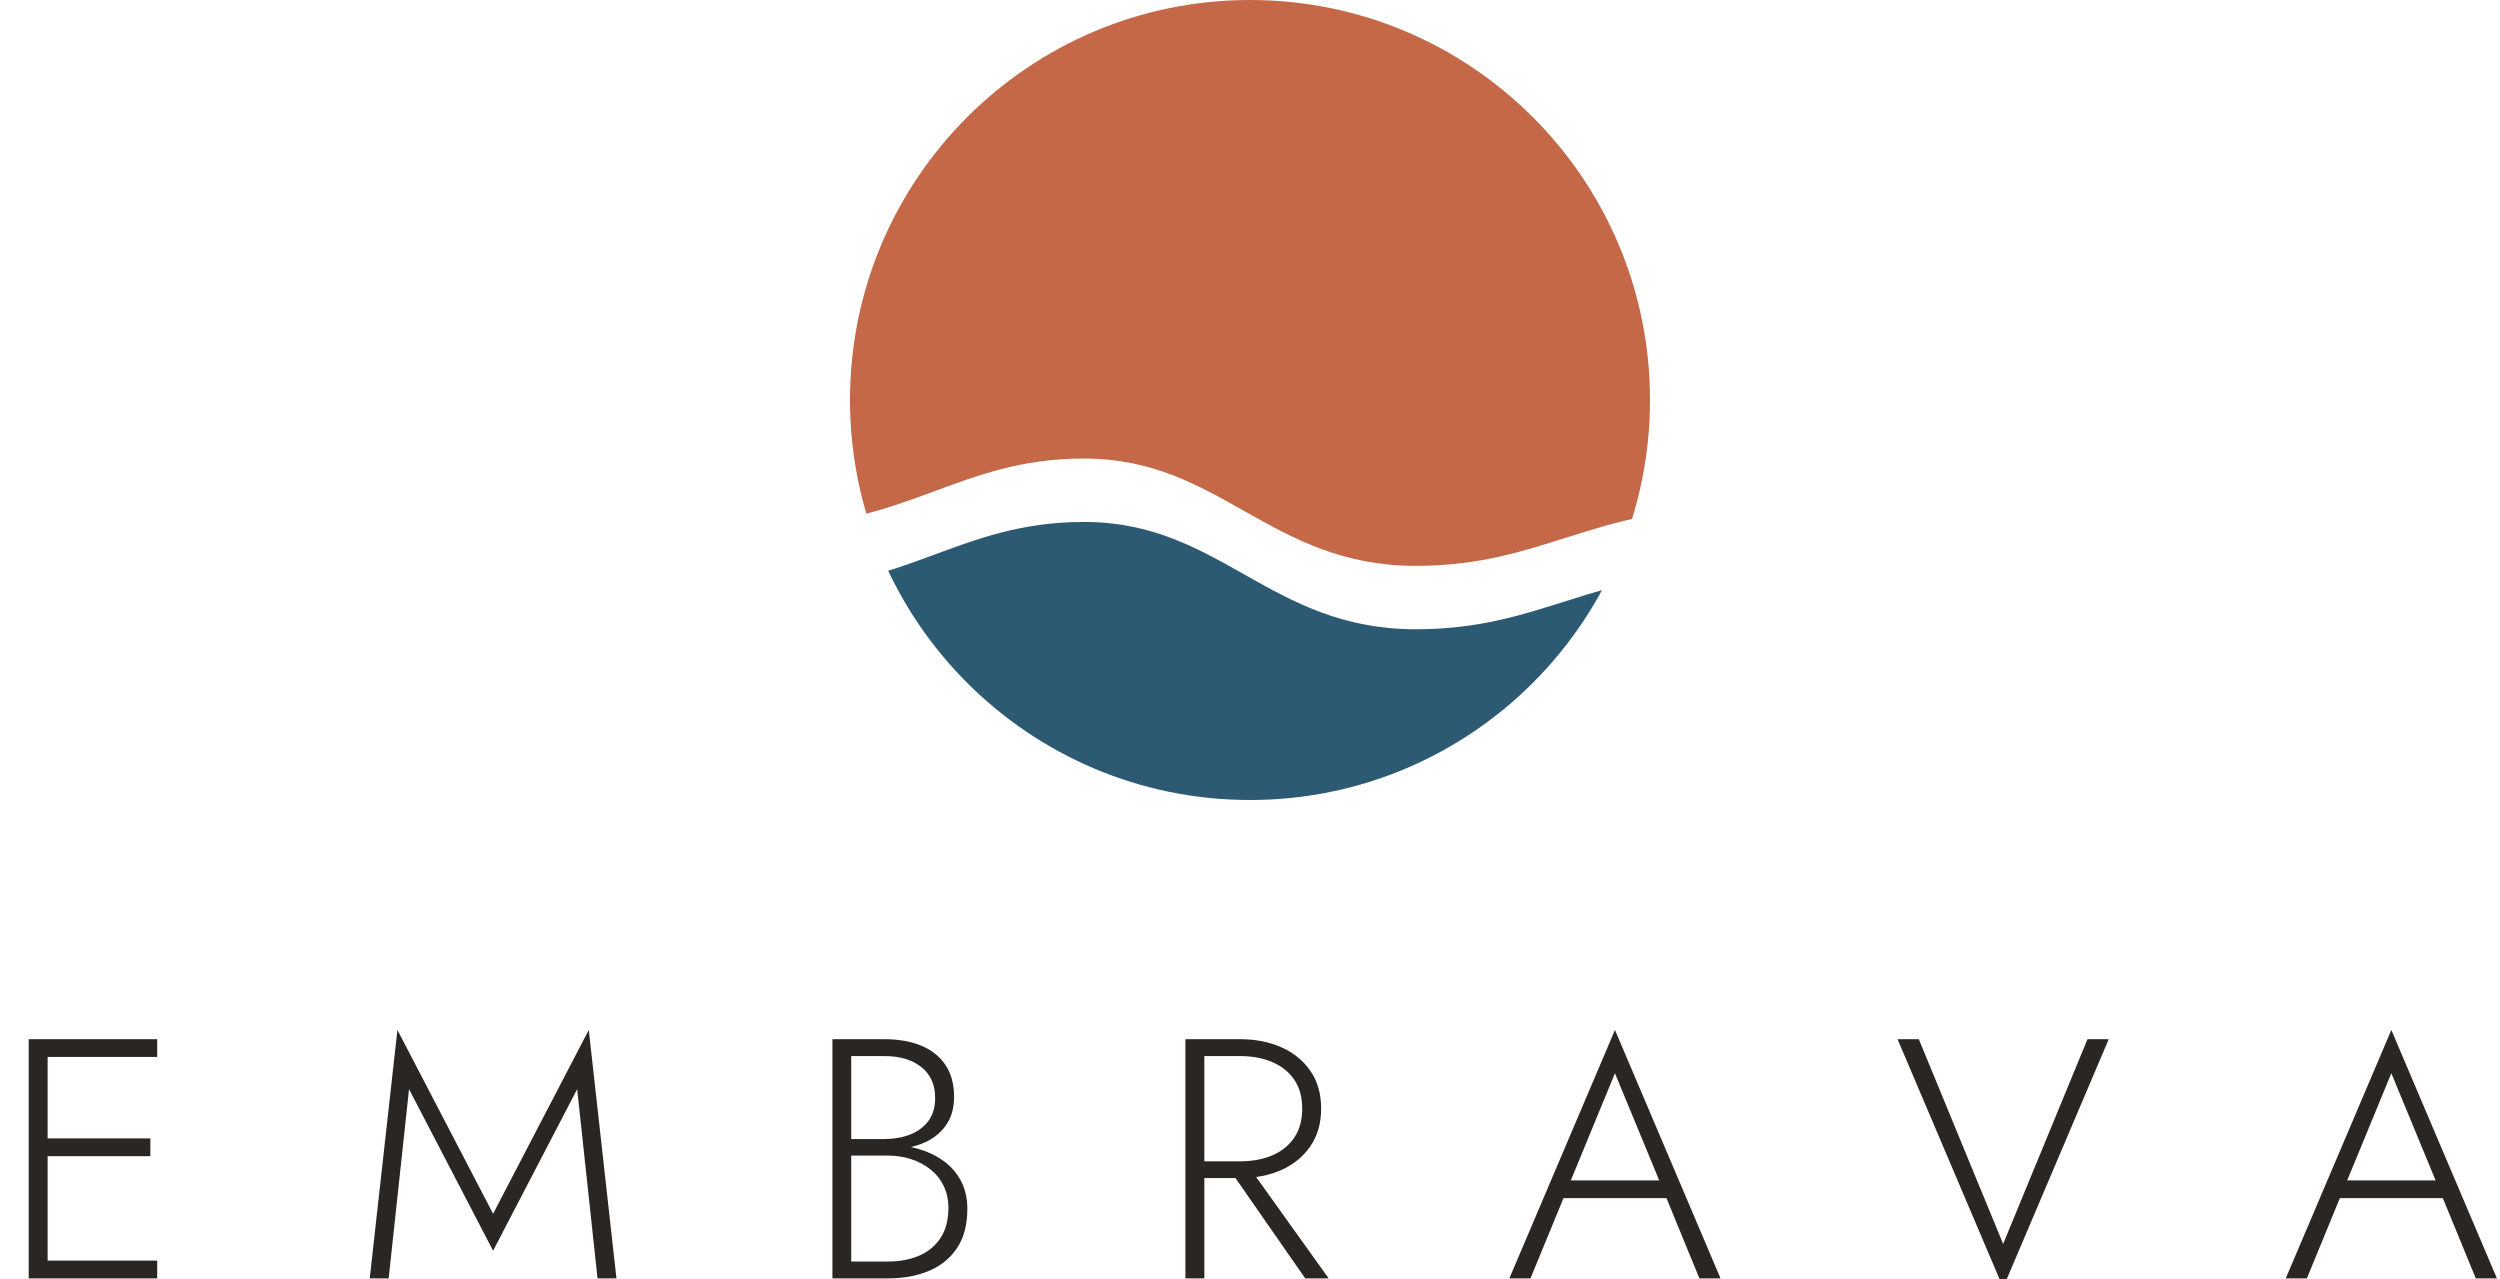
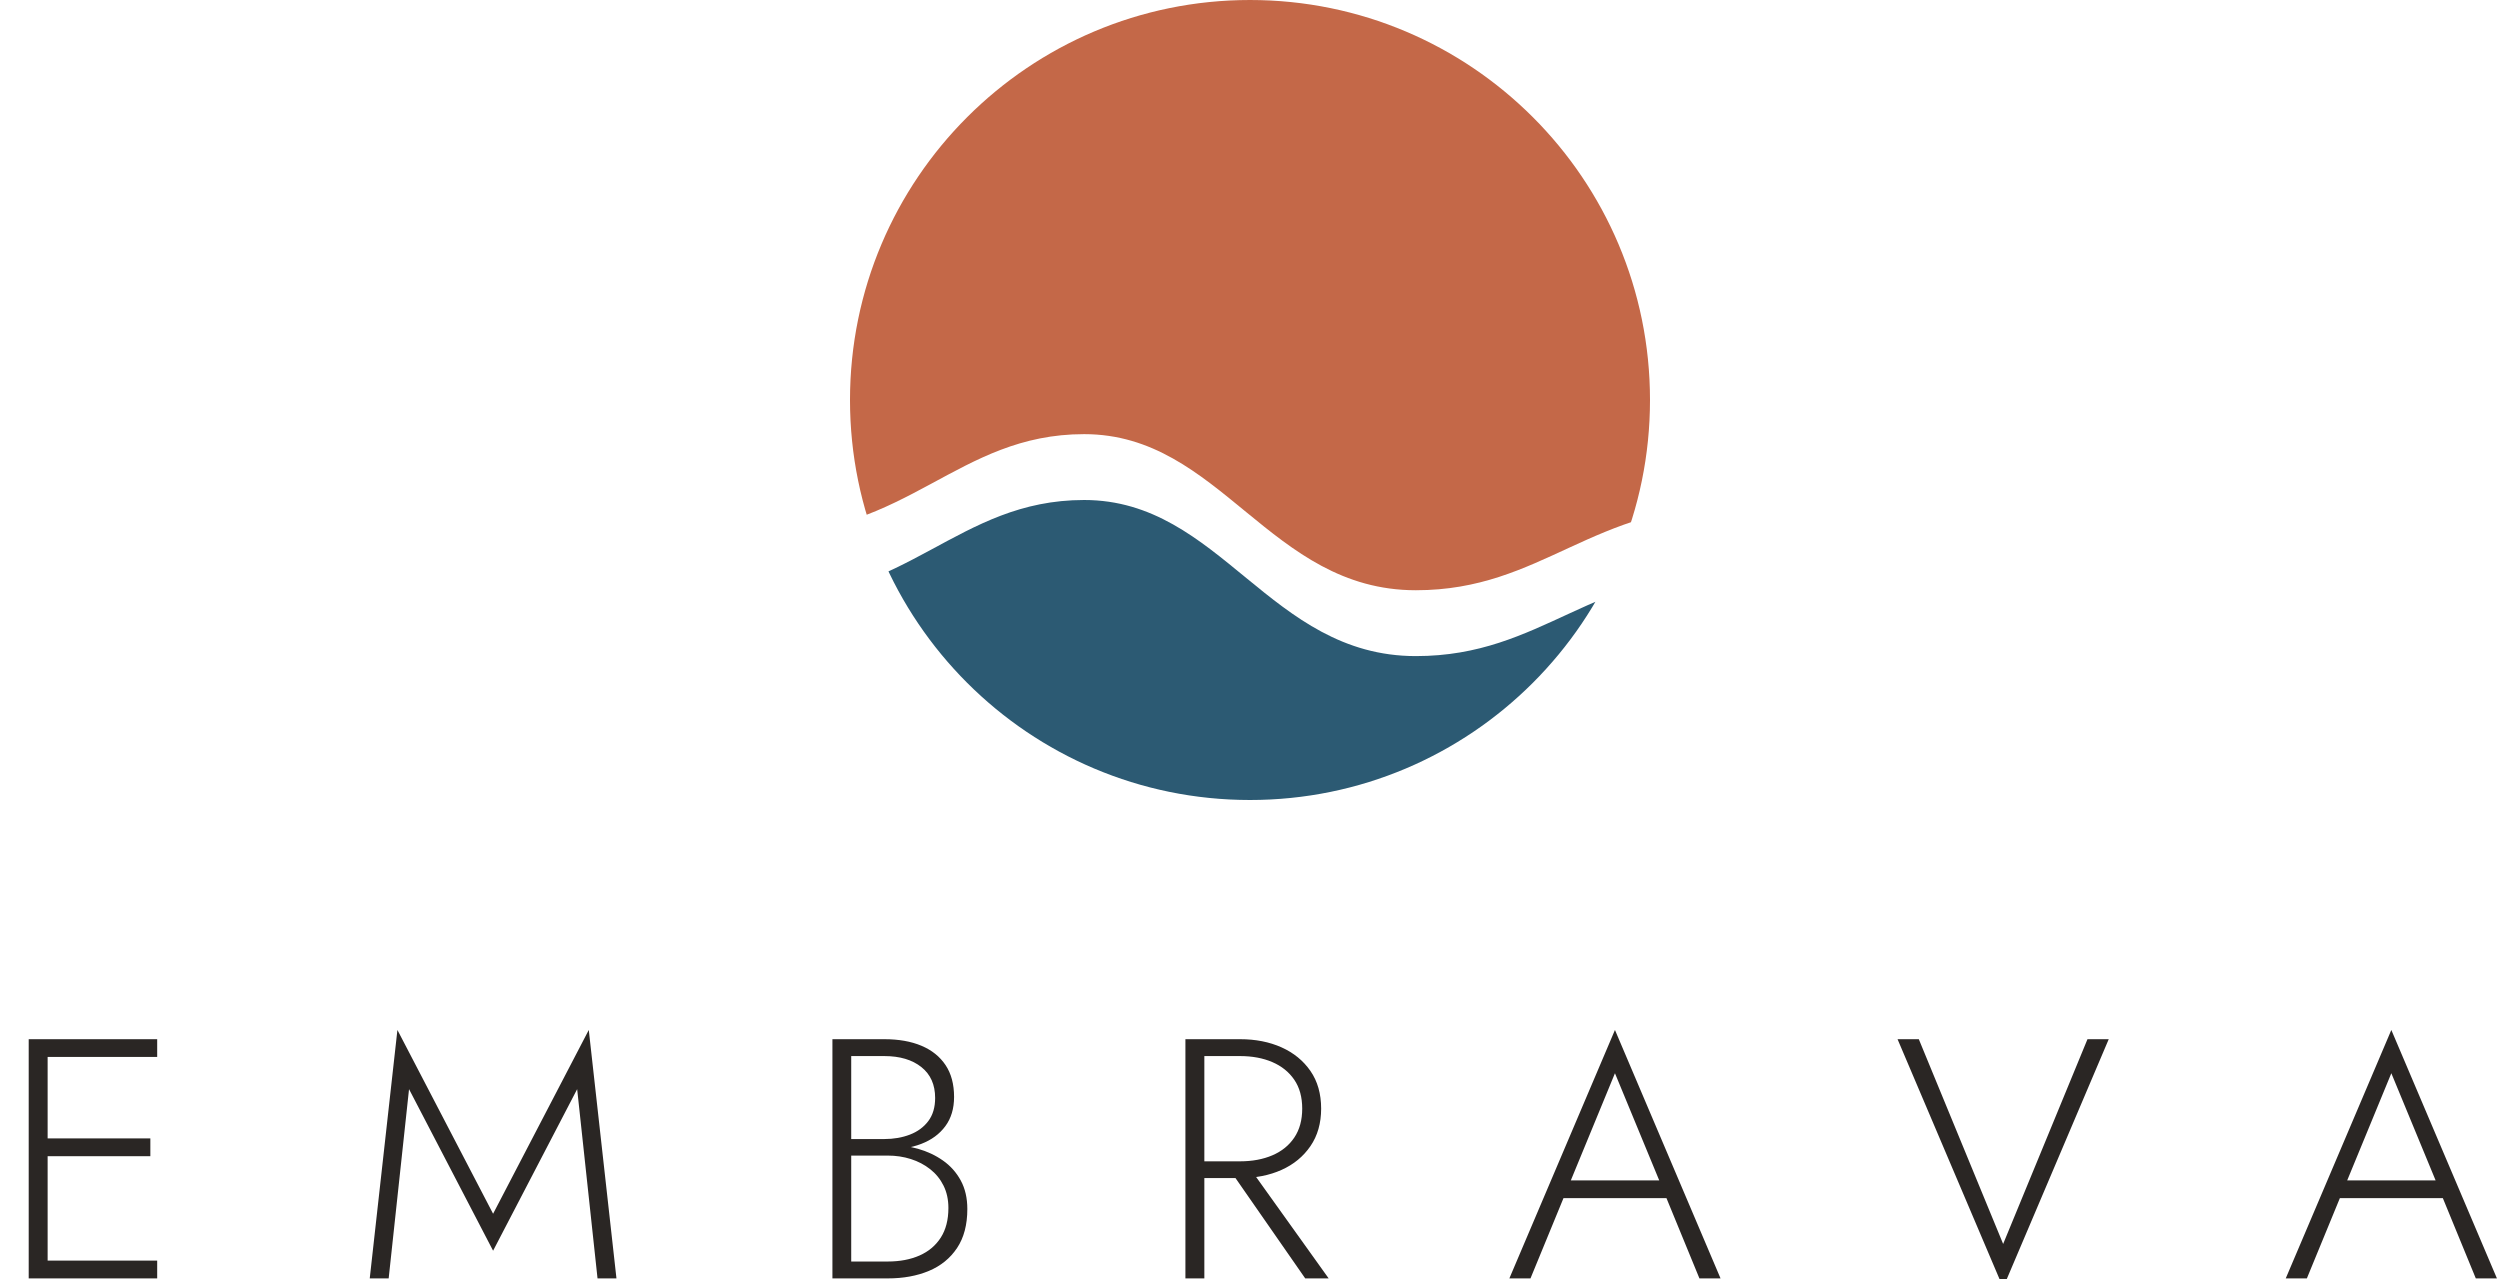
<svg xmlns="http://www.w3.org/2000/svg" viewBox="0 0 7316 3741">
  <g transform="translate(2230.49,-256.95) scale(14.2751)">
    <clipPath id="v">
      <circle cx="100" cy="100" r="82" />
    </clipPath>
    <g clip-path="url(#v)">
-       <path fill="#C46848" d="M0,0H200V122C170,122 160,134 134,134C104,134 94,112 66,112C40,112 30,126 0,126Z" />
-       <path fill="#2C5A73" d="M0,200V139C30,139 40,125 66,125C94,125 104,147 134,147C160,147 170,135 200,135V200Z" />
+       <path fill="#C46848" d="M0,0H200V121.5C170,121.5 160,139 134,139C104,139 94,107 66,107C40,107 30,127.5 0,127.5Z" />
+       <path fill="#2C5A73" d="M0,200V141C30,141 40,120.5 66,120.5C94,120.5 104,152.5 134,152.5C160,152.5 170,135 200,135V200Z" />
    </g>
  </g>
  <path transform="translate(0,3741.1)" fill="#2A2624" d="M112.999 0.0H459.999V-51.998H112.999ZM112.999 -648.002H459.999V-700.0H112.999ZM112.999 -357.601H439.999V-409.599H112.999ZM84 -700.0V0.0H139.398V-700.0Z M1196.999 -553.805 1443 -81.001 1689.001 -553.805 1748.602 0.0H1804.0L1723 -727L1443 -189.198L1163 -727L1082 0.0H1137.399Z M2478.999 -376.4H2591.999Q2650.999 -376.4 2695.898 -393.6Q2740.798 -410.8 2766.398 -445.4Q2791.998 -480 2791.998 -531Q2791.998 -587 2766.998 -624.3Q2741.998 -661.6 2696.498 -680.8Q2650.999 -700.0 2587.999 -700.0H2436V0.0H2597.999Q2665.999 0.0 2718.298 -21.9Q2770.598 -43.8 2800.698 -88.9Q2830.798 -134 2830.798 -203Q2830.798 -251 2811.598 -286.4Q2792.398 -321.8 2759.498 -344.9Q2726.598 -368.0 2685.998 -379.4Q2645.398 -390.8 2601.999 -390.8H2478.999V-359.401H2597.999Q2633.599 -359.401 2665.399 -349.301Q2697.199 -339.201 2722.099 -319.601Q2747 -300 2761.2 -271.4Q2775.4 -242.8 2775.4 -206Q2775.4 -154.199 2753.1 -119.399Q2730.8 -84.599 2690.899 -66.999Q2650.999 -49.398 2597.999 -49.398H2490.998V-650.602H2587.999Q2655.799 -650.602 2696.2 -618.501Q2736.6 -586.401 2736.6 -528Q2736.6 -487.0 2716.6 -460.4Q2696.6 -433.8 2662.799 -420.799Q2628.999 -407.799 2587.999 -407.799H2478.999Z M3587.6 -333.799 3819.599 0.0H3888.197L3649.398 -333.799ZM3469 -700.0V0.0H3524.398V-700.0ZM3497.999 -650.602H3628.998Q3682.399 -650.602 3723.299 -633.001Q3764.2 -615.401 3787.5 -581.401Q3810.8 -547.401 3810.8 -496.8Q3810.8 -446.6 3787.7 -412.2Q3764.6 -377.799 3723.499 -360.199Q3682.399 -342.599 3628.998 -342.599H3497.999V-293.601H3628.998Q3696.998 -293.601 3750.298 -317.501Q3803.598 -341.401 3834.898 -387.101Q3866.198 -432.8 3866.198 -496.8Q3866.198 -561.8 3834.898 -607Q3803.598 -652.2 3750.298 -676.1Q3696.998 -700.0 3628.998 -700.0H3497.999Z M4547.8 -234.802H4906.999L4889 -286.8H4565.799ZM4725.999 -600.404 4864 -266.4 4869.2 -253.201 4973.2 0.0H5034.998L4725.999 -727L4417 0.0H4478.798L4584.398 -256.801L4589.598 -269.2Z M5861.999 -100.797 5615.198 -700.0H5553L5861.999 27L6170.998 -700.0H6108.8Z M6819.8 -234.802H7178.999L7161 -286.8H6837.799ZM6997.999 -600.404 7136 -266.4 7141.2 -253.201 7245.2 0.0H7306.998L6997.999 -727L6689 0.0H6750.798L6856.398 -256.801L6861.598 -269.2Z" />
</svg>
